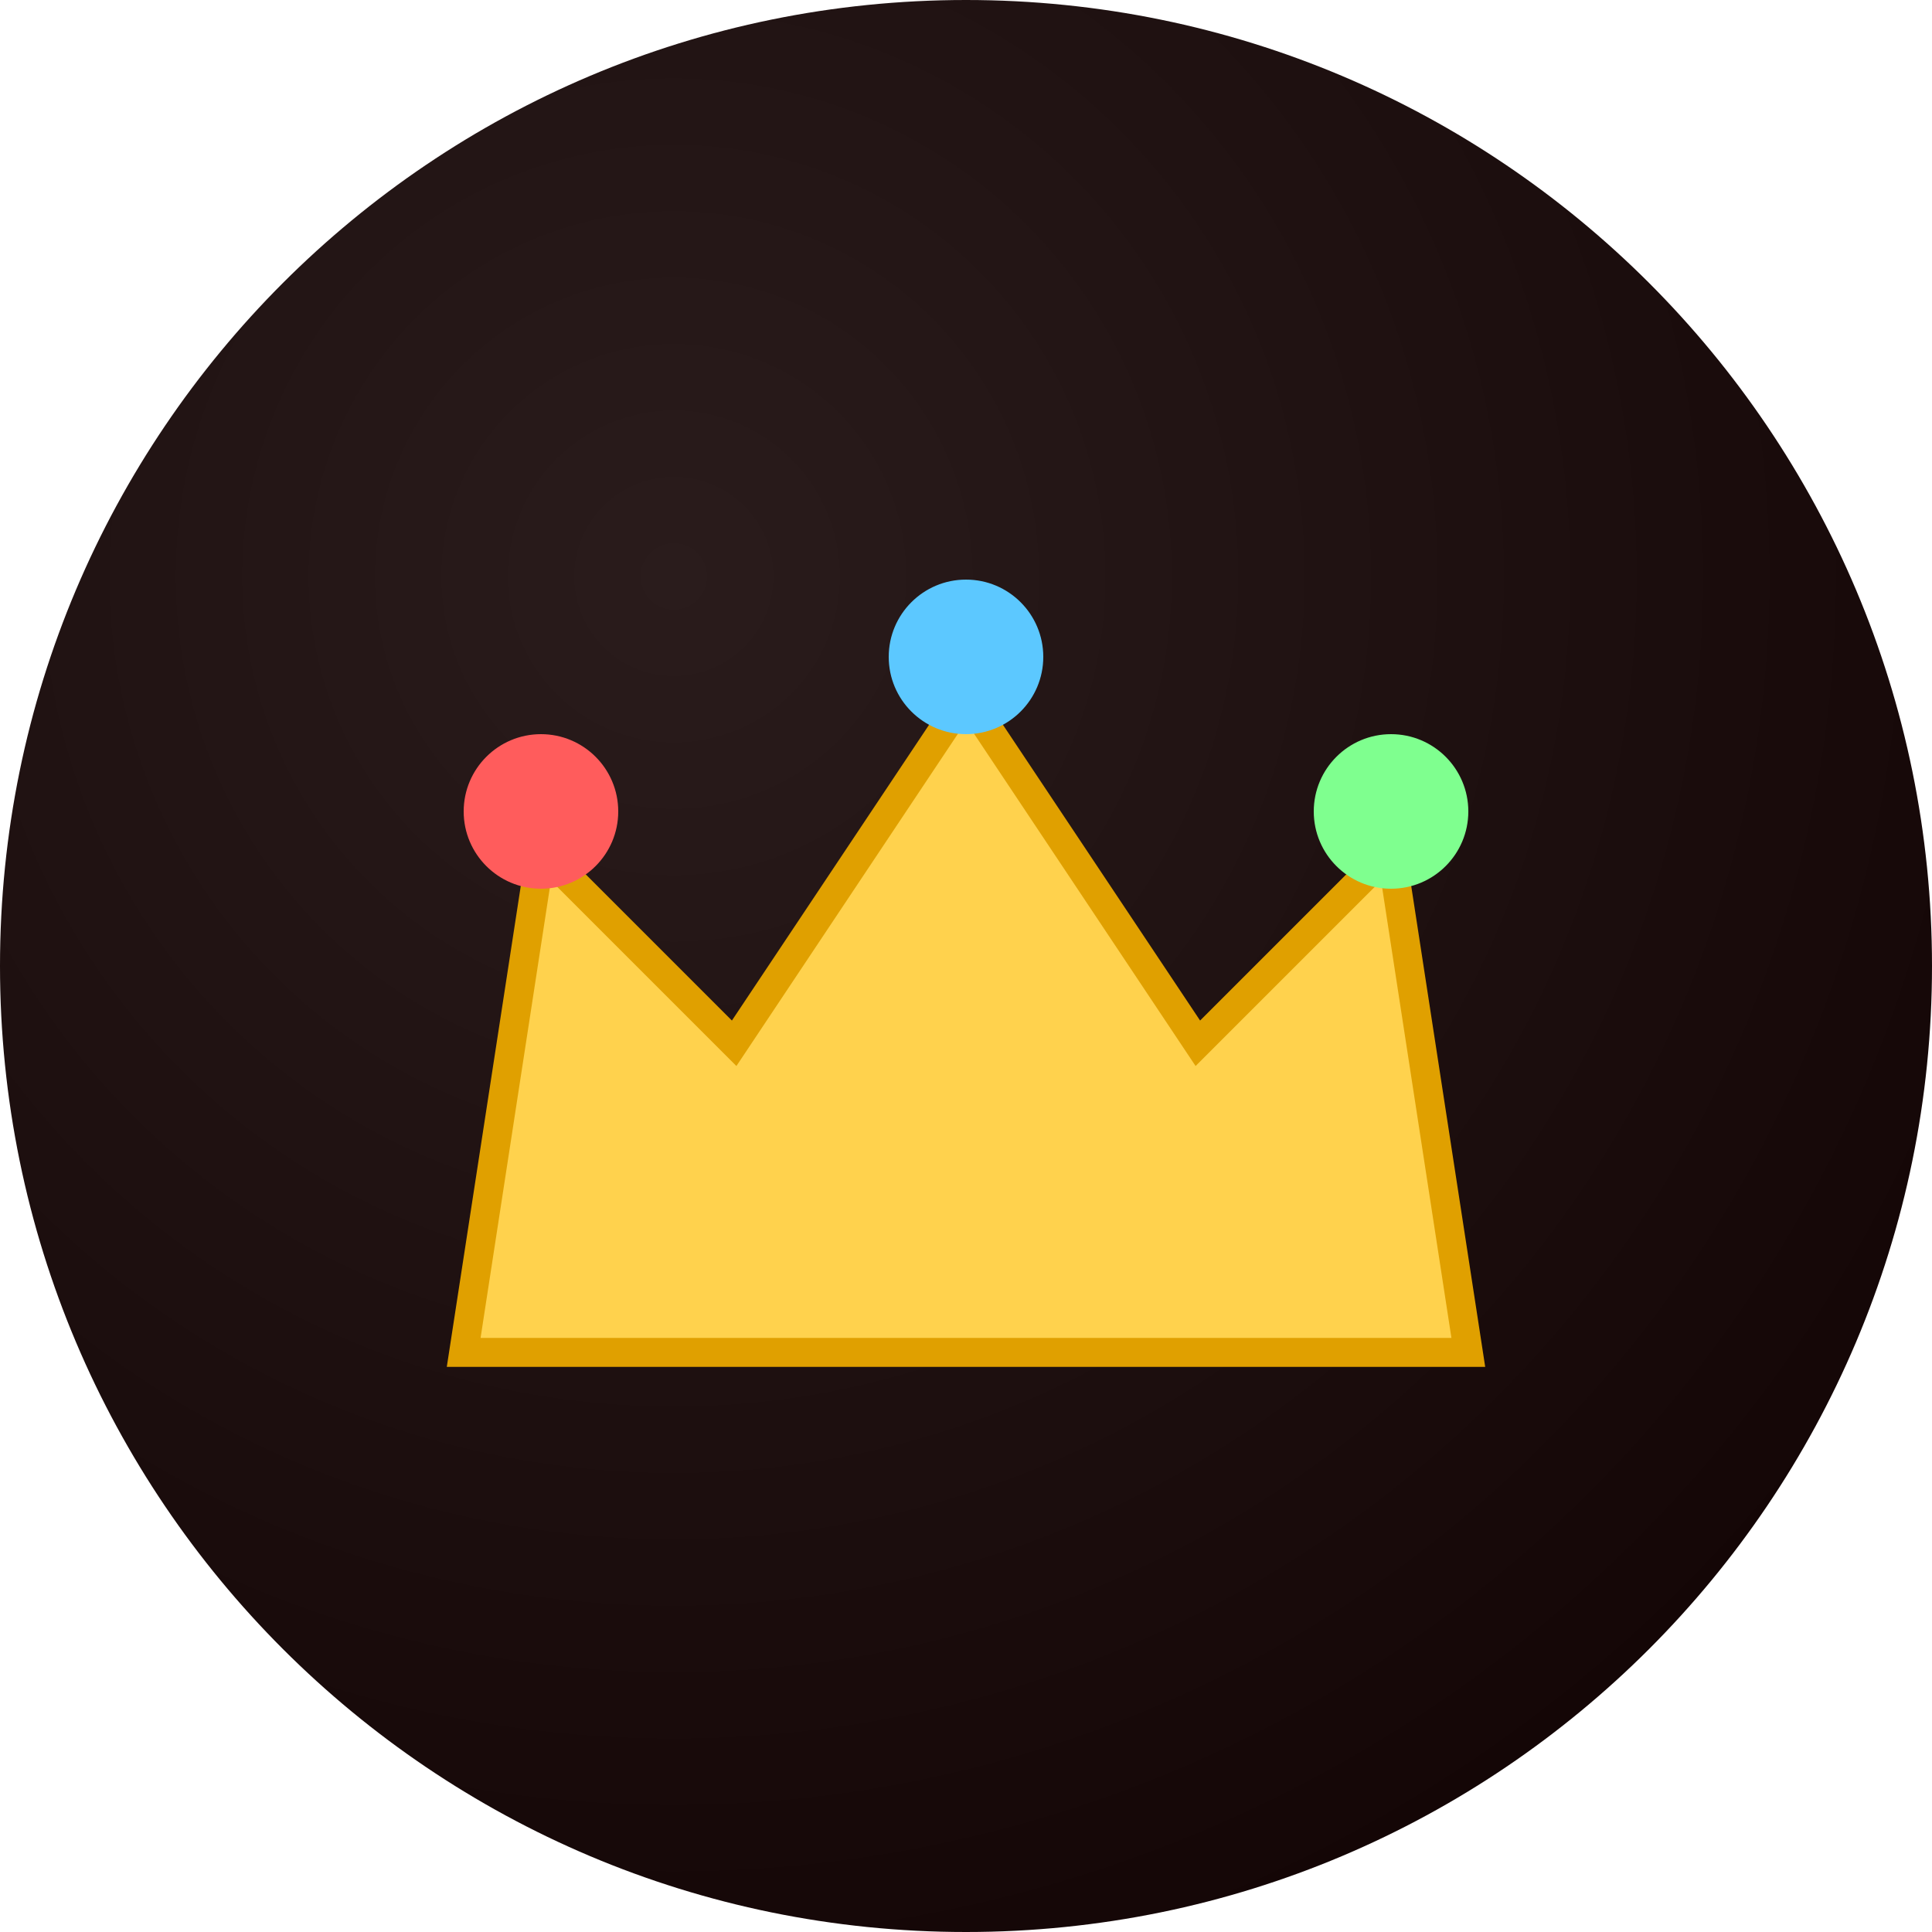
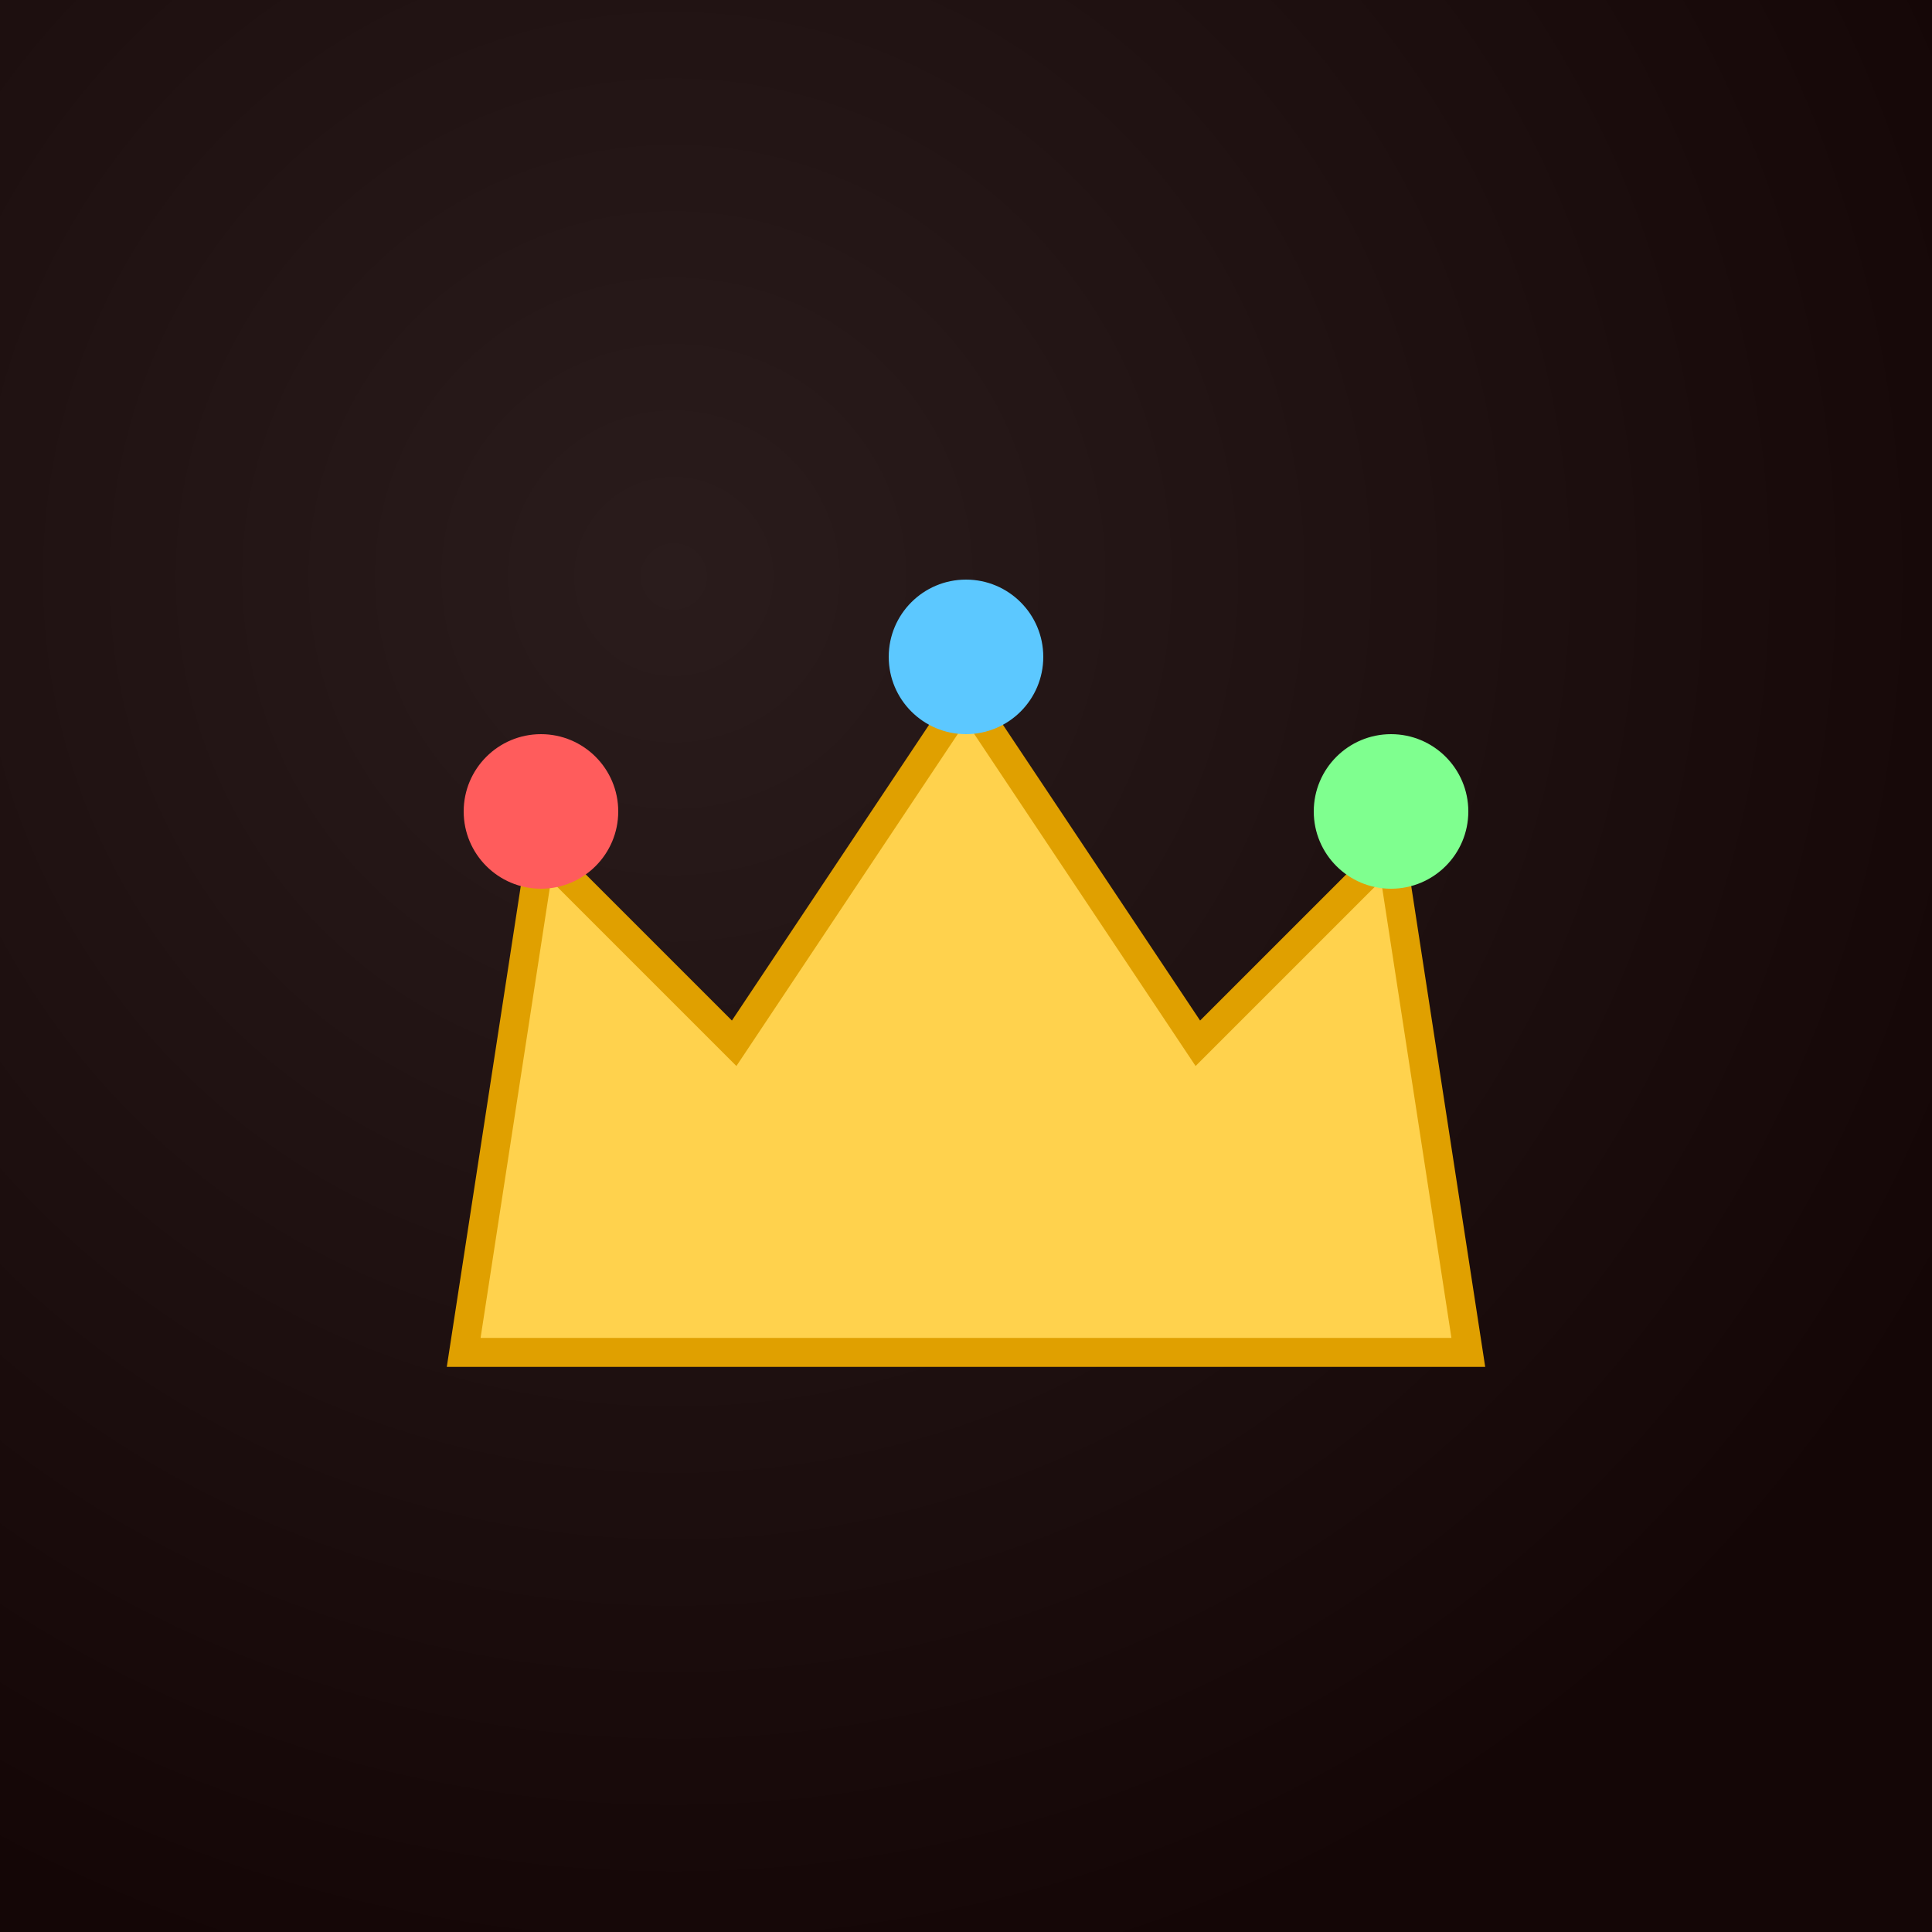
<svg xmlns="http://www.w3.org/2000/svg" viewBox="0 0 100 100">
  <defs>
    <radialGradient id="bg" cx="35%" cy="30%" r="75%">
      <stop offset="0%" stop-color="#2a1c1c" />
      <stop offset="100%" stop-color="#140606" />
    </radialGradient>
  </defs>
-   <circle cx="50" cy="50" r="50" fill="url(#bg)" />
+   <rect x="0" y="0" width="100" height="100" fill="url(#bg)" />
  <path d="M28 44l10 10 12-18 12 18 10-10 4 26H24z" fill="#ffd24d" stroke="#e0a000" stroke-width="1.5" />
  <circle cx="28" cy="42" r="4" fill="#ff5c5c" />
  <circle cx="50" cy="34" r="4" fill="#5cc8ff" />
  <circle cx="72" cy="42" r="4" fill="#7fff8f" />
</svg>
